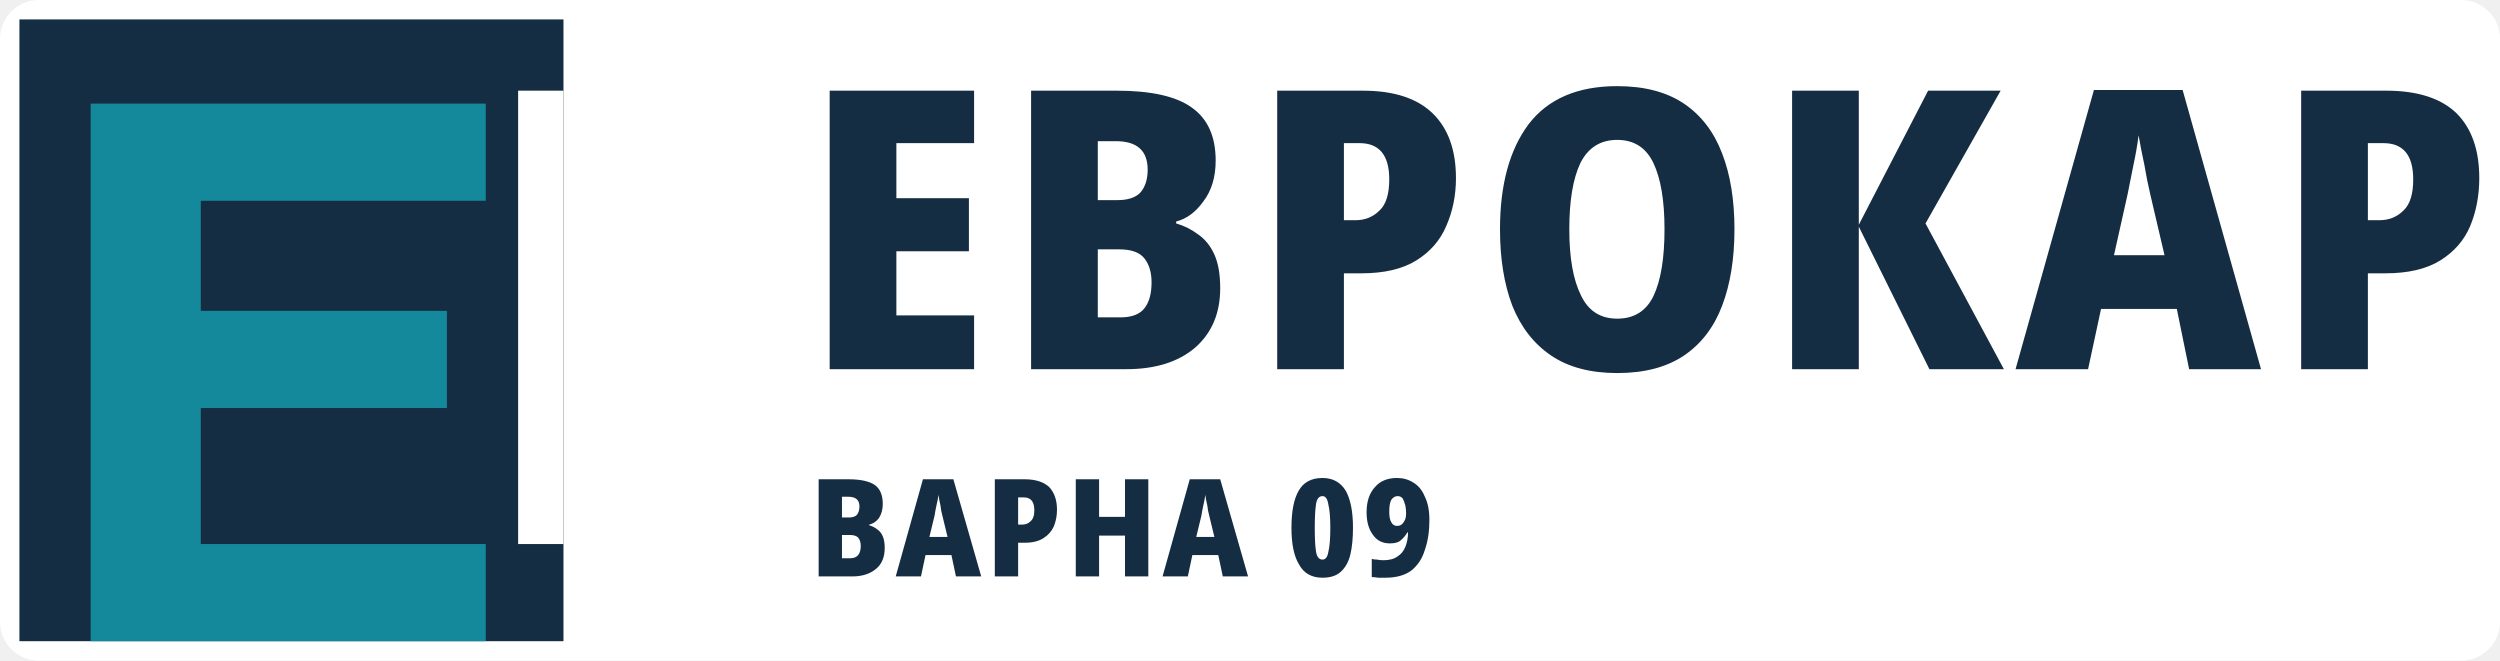
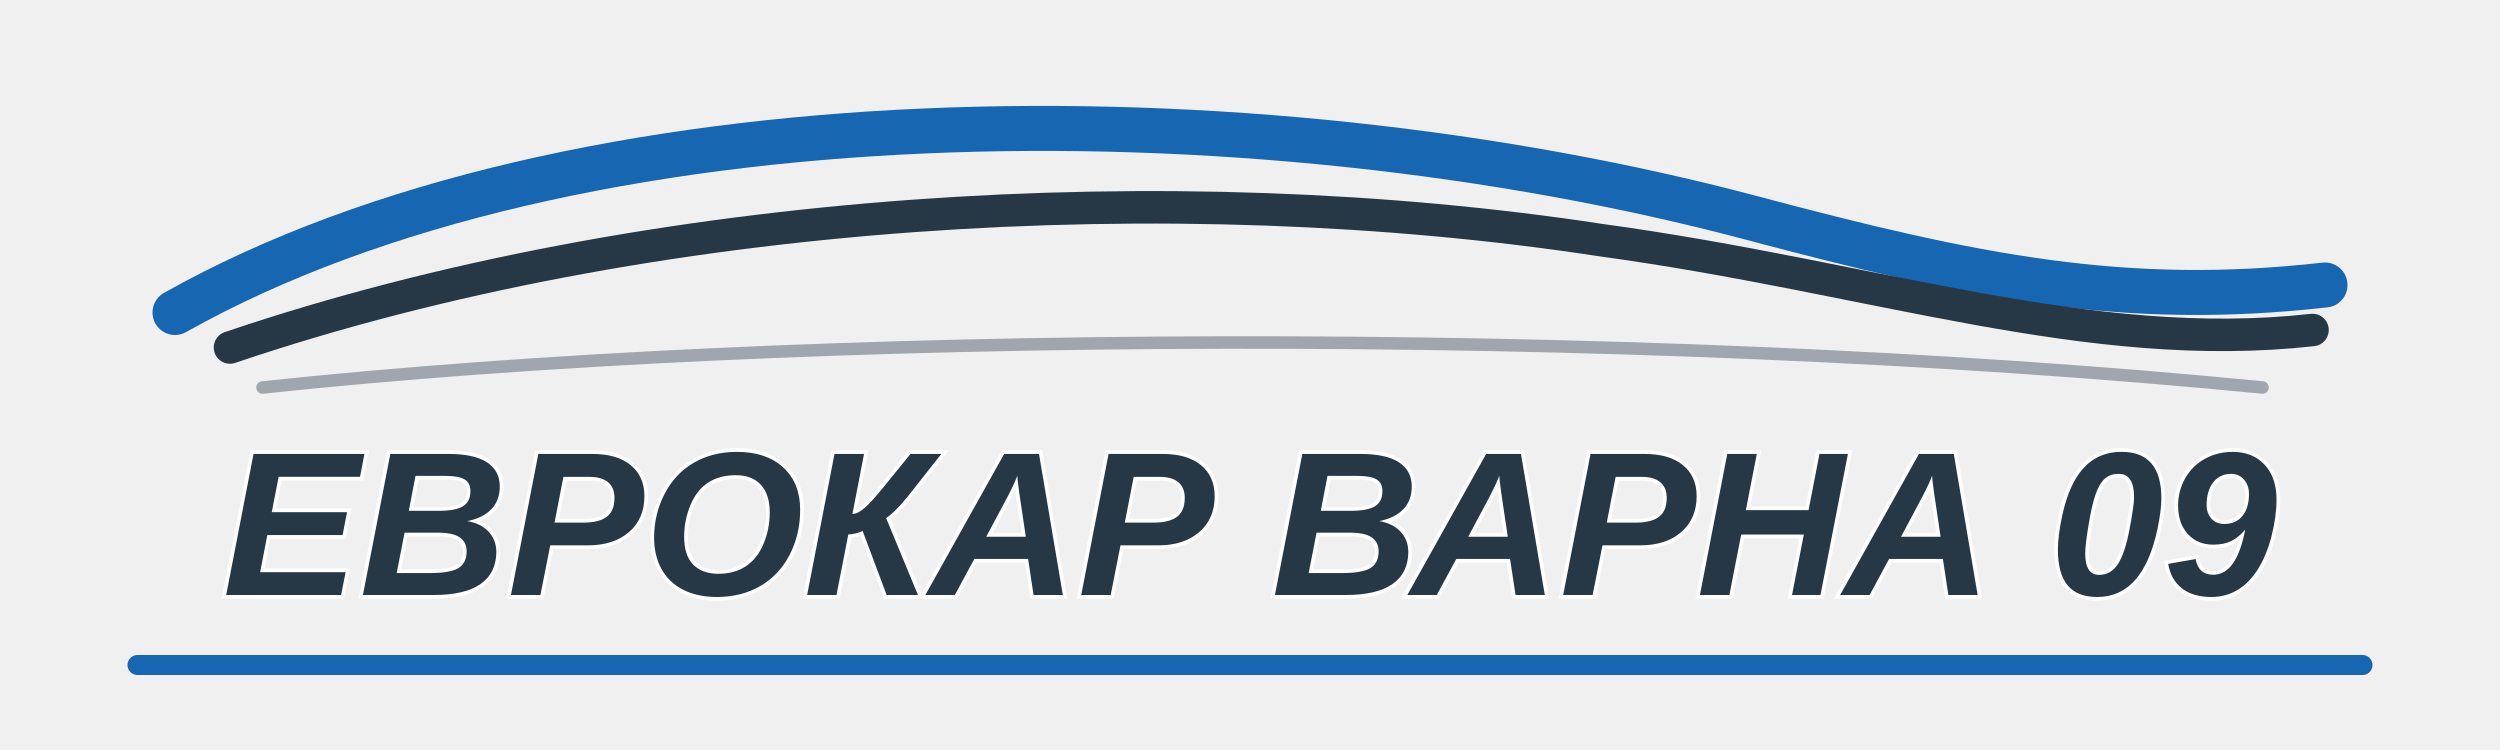
- <svg xmlns="http://www.w3.org/2000/svg" viewBox="9 3 386 102" role="img" aria-label="ЕВРОКАР ВАРНА 09">
-   <rect x="9" y="3" width="386" height="102" rx="6" fill="#fff" />
-   <path fill="#152D43" d="M12 6h84v96H12z" />
-   <path fill="#14899B" d="M23 19h61v15H40v17h38v15H40v21h44v15H23z" />
-   <path fill="#fff" d="M89 17h7v70h-7z" />
-   <path fill="#152D43" d="M159.4 60H137.1V17H159.4V25.1H147.4V33.6H158.6V41.8H147.4V51.7H159.4ZM181.4 17Q189.4 17 193 19.6Q196.7 22.2 196.7 27.8Q196.7 31.6 194.8 34.1Q193 36.6 190.6 37.2V37.5Q192.4 38 194 39.2Q195.6 40.3 196.5 42.3Q197.4 44.3 197.4 47.5Q197.4 53.3 193.5 56.7Q189.6 60 182.9 60H168.2V17ZM181.5 33.9Q184 33.9 185.1 32.7Q186.2 31.4 186.2 29.2Q186.2 24.8 181.3 24.8H178.5V33.9ZM178.5 41.5V52H182Q184.6 52 185.7 50.6Q186.8 49.2 186.8 46.6Q186.8 44.3 185.7 42.9Q184.6 41.5 181.8 41.5ZM219.4 17Q226.6 17 230.2 20.5Q233.8 24 233.8 30.5Q233.8 34.5 232.3 37.9Q230.9 41.2 227.7 43.2Q224.5 45.2 219.2 45.2H216.5V60H206.2V17ZM218.9 25.1H216.5V37H218.3Q220.5 37 222 35.5Q223.5 34.1 223.5 30.7Q223.5 25.1 218.9 25.1ZM276.8 38.4Q276.8 45.2 274.9 50.2Q273 55.2 269 57.9Q265 60.6 258.7 60.6Q252.5 60.6 248.5 57.9Q244.5 55.2 242.5 50.2Q240.6 45.2 240.6 38.4Q240.6 28.1 245 22.2Q249.5 16.3 258.7 16.3Q265 16.3 269 19Q273 21.7 274.9 26.7Q276.8 31.6 276.8 38.4ZM251.3 38.4Q251.3 45 253.1 48.6Q254.8 52.2 258.7 52.2Q262.6 52.2 264.3 48.7Q266 45.1 266 38.4Q266 31.8 264.3 28.2Q262.6 24.6 258.7 24.6Q254.8 24.6 253 28.2Q251.3 31.8 251.3 38.4ZM318.4 60H306.9L296 38V60H285.7V17H296V37.7L306.7 17H317.9L306.3 37.5ZM347 60 345.1 50.7H333.4L331.4 60H320.2L332.3 16.9H346L358.1 60ZM341 33Q340.5 30.9 340.1 28.5Q339.6 26.2 339.2 23.9Q338.9 26.2 338.4 28.5Q337.9 30.9 337.5 33L335.4 42.4H343.2ZM377.4 17Q384.7 17 388.3 20.5Q391.8 24 391.8 30.5Q391.8 34.5 390.4 37.9Q389 41.2 385.8 43.2Q382.6 45.2 377.3 45.2H374.6V60H364.3V17ZM377 25.1H374.6V37H376.4Q378.6 37 380.1 35.5Q381.6 34.1 381.6 30.7Q381.6 25.1 377 25.1Z" />
-   <path fill="#152D43" d="M140 77Q142.8 77 144.1 77.9Q145.3 78.8 145.3 80.8Q145.3 82.1 144.7 83Q144.1 83.8 143.2 84V84.1Q143.9 84.3 144.4 84.7Q145 85.1 145.3 85.8Q145.6 86.5 145.6 87.6Q145.6 89.7 144.3 90.8Q142.9 92 140.6 92H135.4V77ZM140.1 82.9Q140.9 82.9 141.3 82.5Q141.7 82 141.7 81.2Q141.7 79.7 140 79.7H139V82.9ZM139 85.6V89.2H140.2Q141.1 89.2 141.5 88.7Q141.9 88.2 141.9 87.3Q141.9 86.5 141.5 86Q141.1 85.6 140.2 85.6ZM156.6 92 155.9 88.7H151.9L151.2 92H147.3L151.5 77H156.2L160.5 92ZM154.5 82.6Q154.3 81.9 154.2 81Q154 80.2 153.9 79.4Q153.8 80.2 153.6 81Q153.4 81.9 153.3 82.6L152.5 85.9H155.3ZM167.2 77Q169.7 77 171 78.2Q172.2 79.5 172.2 81.7Q172.2 83.1 171.7 84.3Q171.2 85.4 170.1 86.1Q169 86.8 167.2 86.8H166.2V92H162.6V77ZM167.1 79.8H166.2V84H166.8Q167.6 84 168.1 83.5Q168.7 83 168.7 81.8Q168.7 79.8 167.1 79.8ZM186.3 92H182.7V85.7H178.7V92H175.1V77H178.7V82.8H182.7V77H186.3ZM197.8 92 197.1 88.7H193.1L192.4 92H188.5L192.7 77H197.4L201.7 92ZM195.7 82.6Q195.5 81.9 195.4 81Q195.2 80.2 195.1 79.4Q195 80.2 194.8 81Q194.6 81.9 194.5 82.6L193.7 85.9H196.5ZM217.9 84.5Q217.9 86.9 217.5 88.6Q217.1 90.3 216 91.3Q215 92.2 213.2 92.2Q210.7 92.2 209.6 90.2Q208.4 88.3 208.4 84.5Q208.4 80.7 209.5 78.8Q210.6 76.8 213.2 76.8Q215.6 76.8 216.8 78.8Q217.9 80.8 217.9 84.5ZM212 84.5Q212 87 212.2 88.2Q212.4 89.4 213.2 89.4Q213.9 89.4 214.1 88.2Q214.4 87 214.4 84.5Q214.4 82.1 214.1 80.9Q213.9 79.6 213.2 79.6Q212.4 79.6 212.2 80.8Q212 82.1 212 84.5ZM229.7 83.3Q229.7 85.9 229 87.9Q228.4 89.9 226.9 91.1Q225.4 92.2 222.9 92.2Q222.3 92.2 221.8 92.2Q221.2 92.1 220.8 92.1V89.3Q221.2 89.4 221.6 89.4Q222.1 89.5 222.6 89.5Q224 89.5 224.8 88.9Q225.6 88.4 226 87.4Q226.4 86.4 226.4 85.2H226.3Q225.9 85.9 225.3 86.4Q224.8 86.9 223.6 86.9Q221.9 86.9 221 85.6Q220 84.3 220 82.1Q220 79.6 221.3 78.2Q222.5 76.8 224.7 76.8Q226.1 76.8 227.2 77.5Q228.4 78.2 229 79.7Q229.7 81.1 229.7 83.3ZM224.8 79.6Q224.2 79.6 223.8 80.2Q223.5 80.8 223.5 82Q223.5 83.1 223.8 83.6Q224.1 84.2 224.7 84.2Q225.2 84.2 225.5 83.9Q225.8 83.6 226 83.1Q226.1 82.7 226.1 82.3Q226.1 81.7 226 81.1Q225.8 80.4 225.6 80Q225.3 79.6 224.8 79.6Z" />
+ <svg xmlns="http://www.w3.org/2000/svg" viewBox="0 0 1000 300" role="img" aria-labelledby="t d">
+   <path d="M70 125C230 35 500 34 700 87C790 111 850 123 930 114" fill="none" stroke="#1666b1" stroke-width="18" stroke-linecap="round" />
+   <path d="M92 139C260 82 470 70 640 96C750 111 835 142 925 132" fill="none" stroke="#263746" stroke-width="13" stroke-linecap="round" />
+   <path d="M105 155C320 132 650 130 905 155" fill="none" stroke="#8b949e" stroke-width="5" stroke-linecap="round" opacity=".8" />
+   <text x="500" y="238" text-anchor="middle" font-family="Arial Black,Arial,sans-serif" font-size="82" font-weight="900" font-style="italic" fill="#263746" stroke="#fff" stroke-width="3" paint-order="stroke fill">ЕВРОКАР ВАРНА 09</text>
+   <path d="M55 266H945" stroke="#1666b1" stroke-width="8" stroke-linecap="round" />
</svg>
